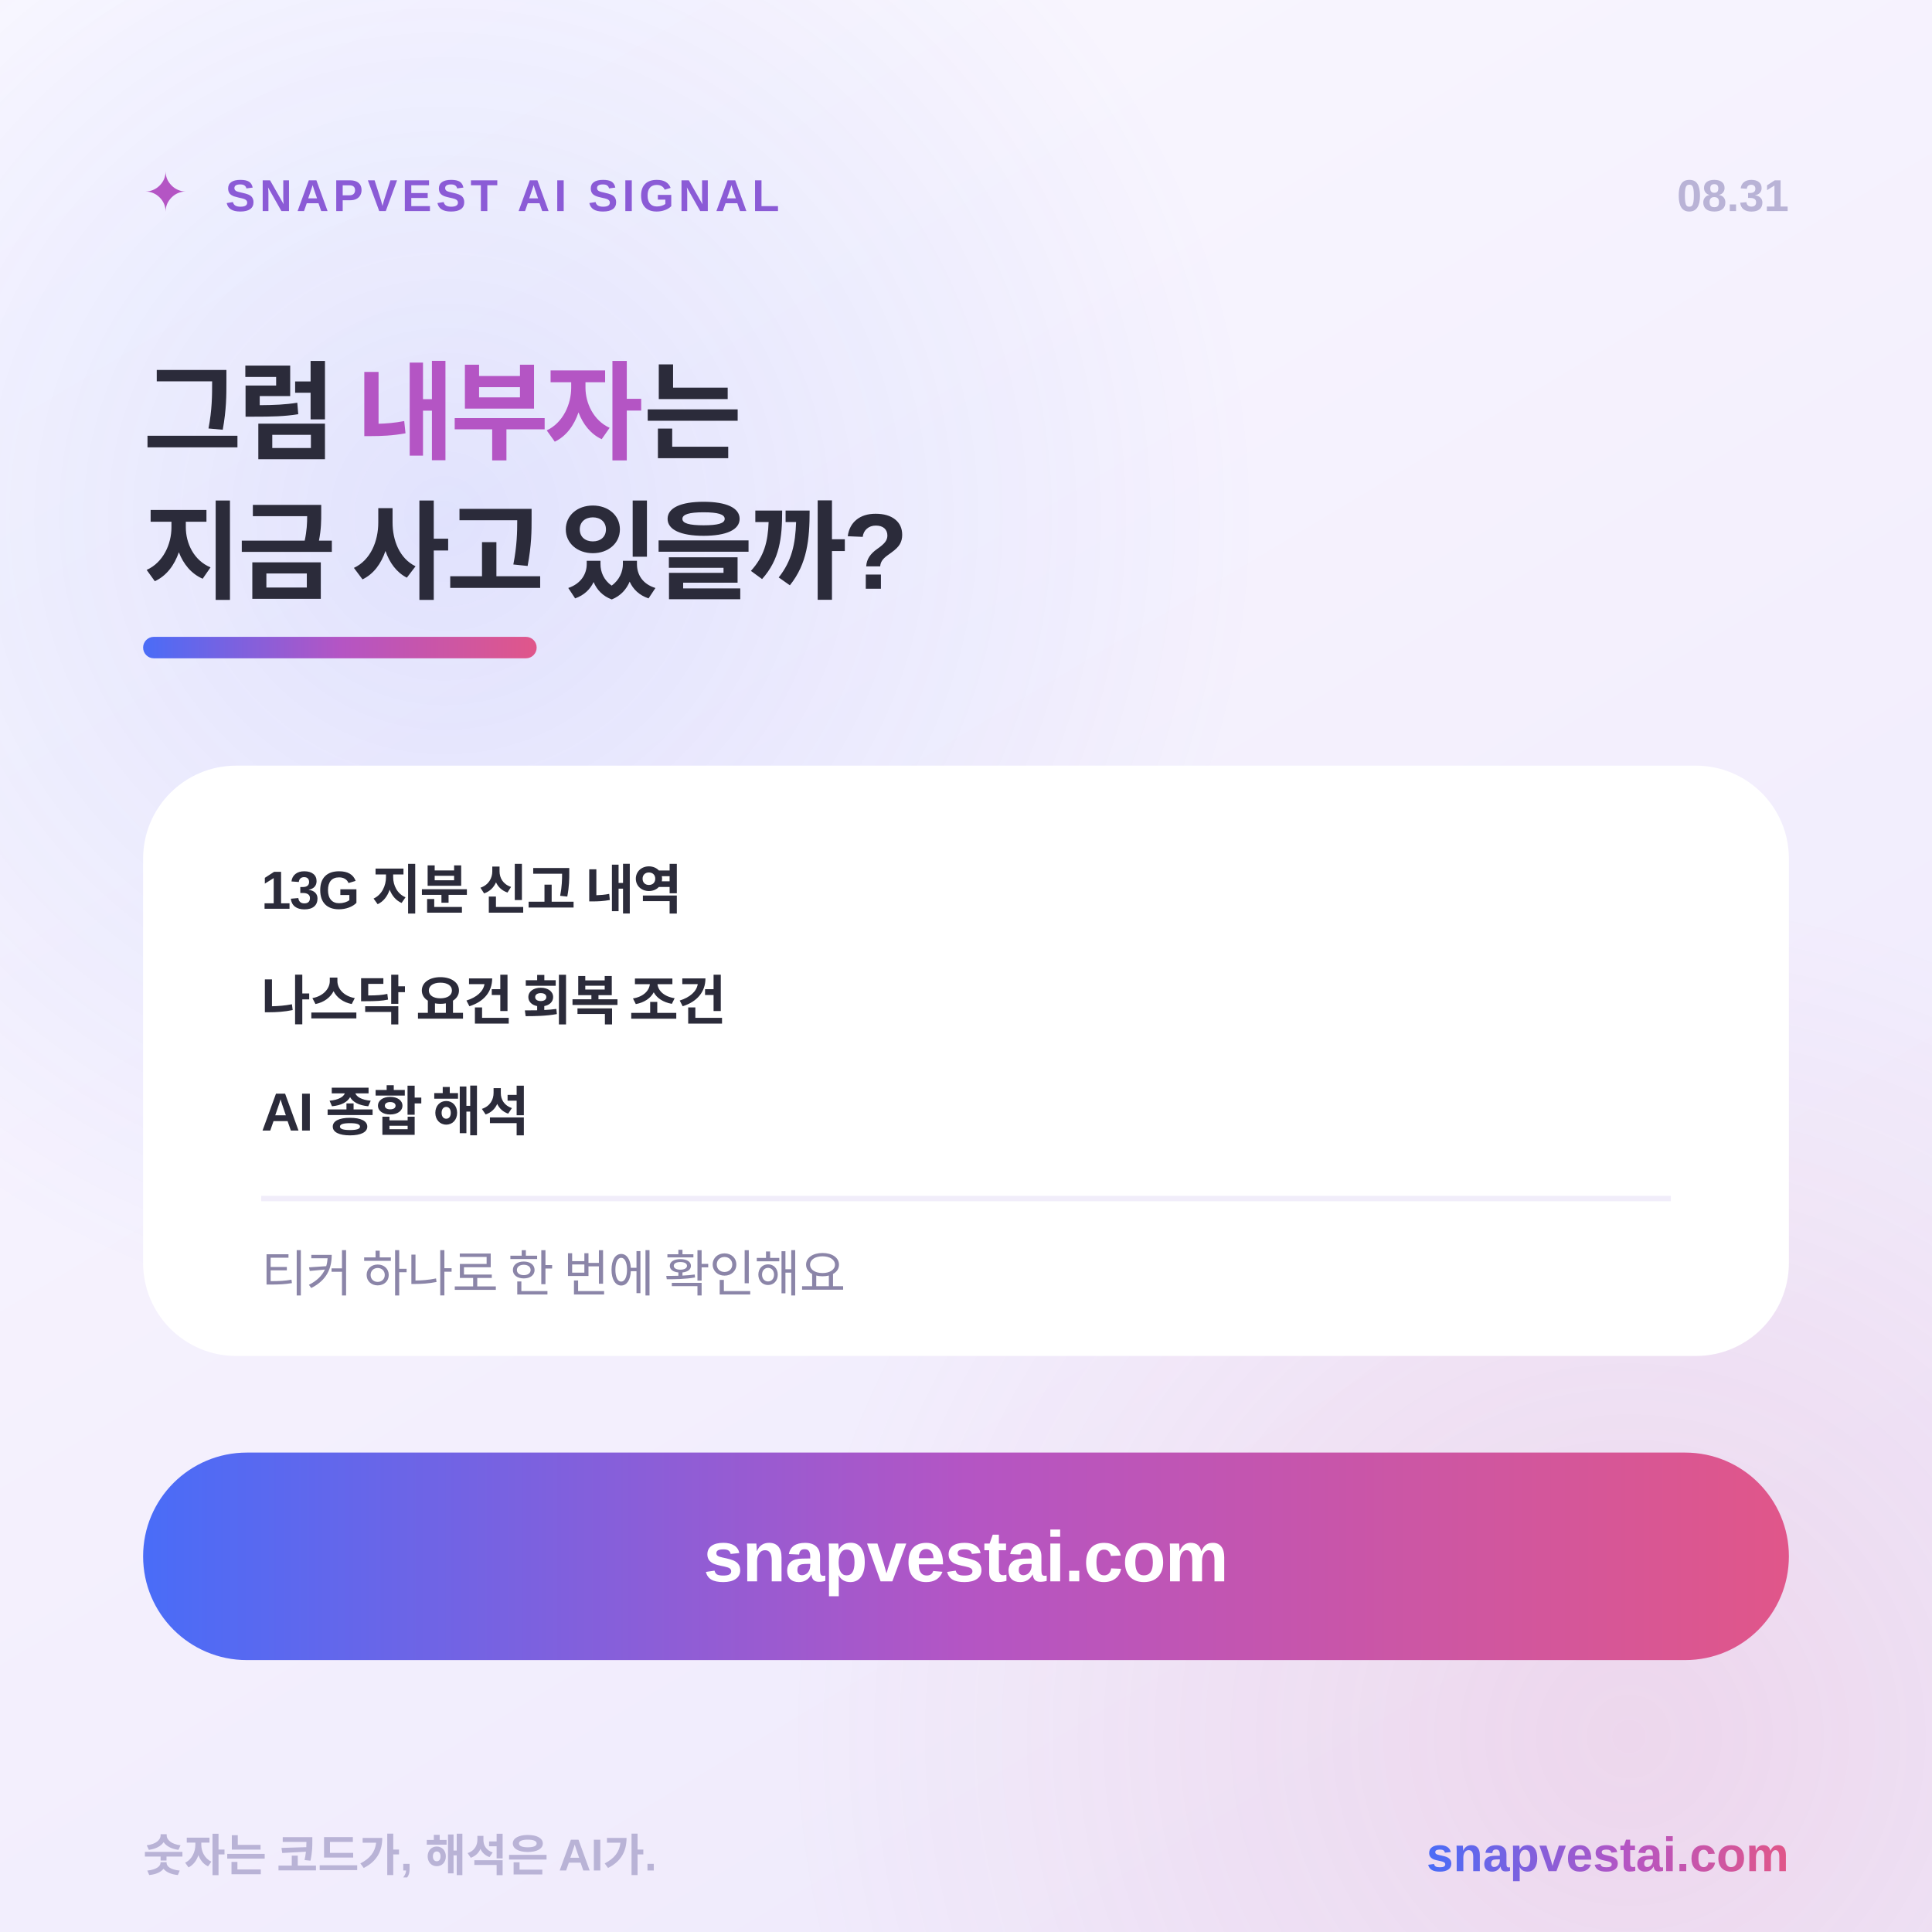
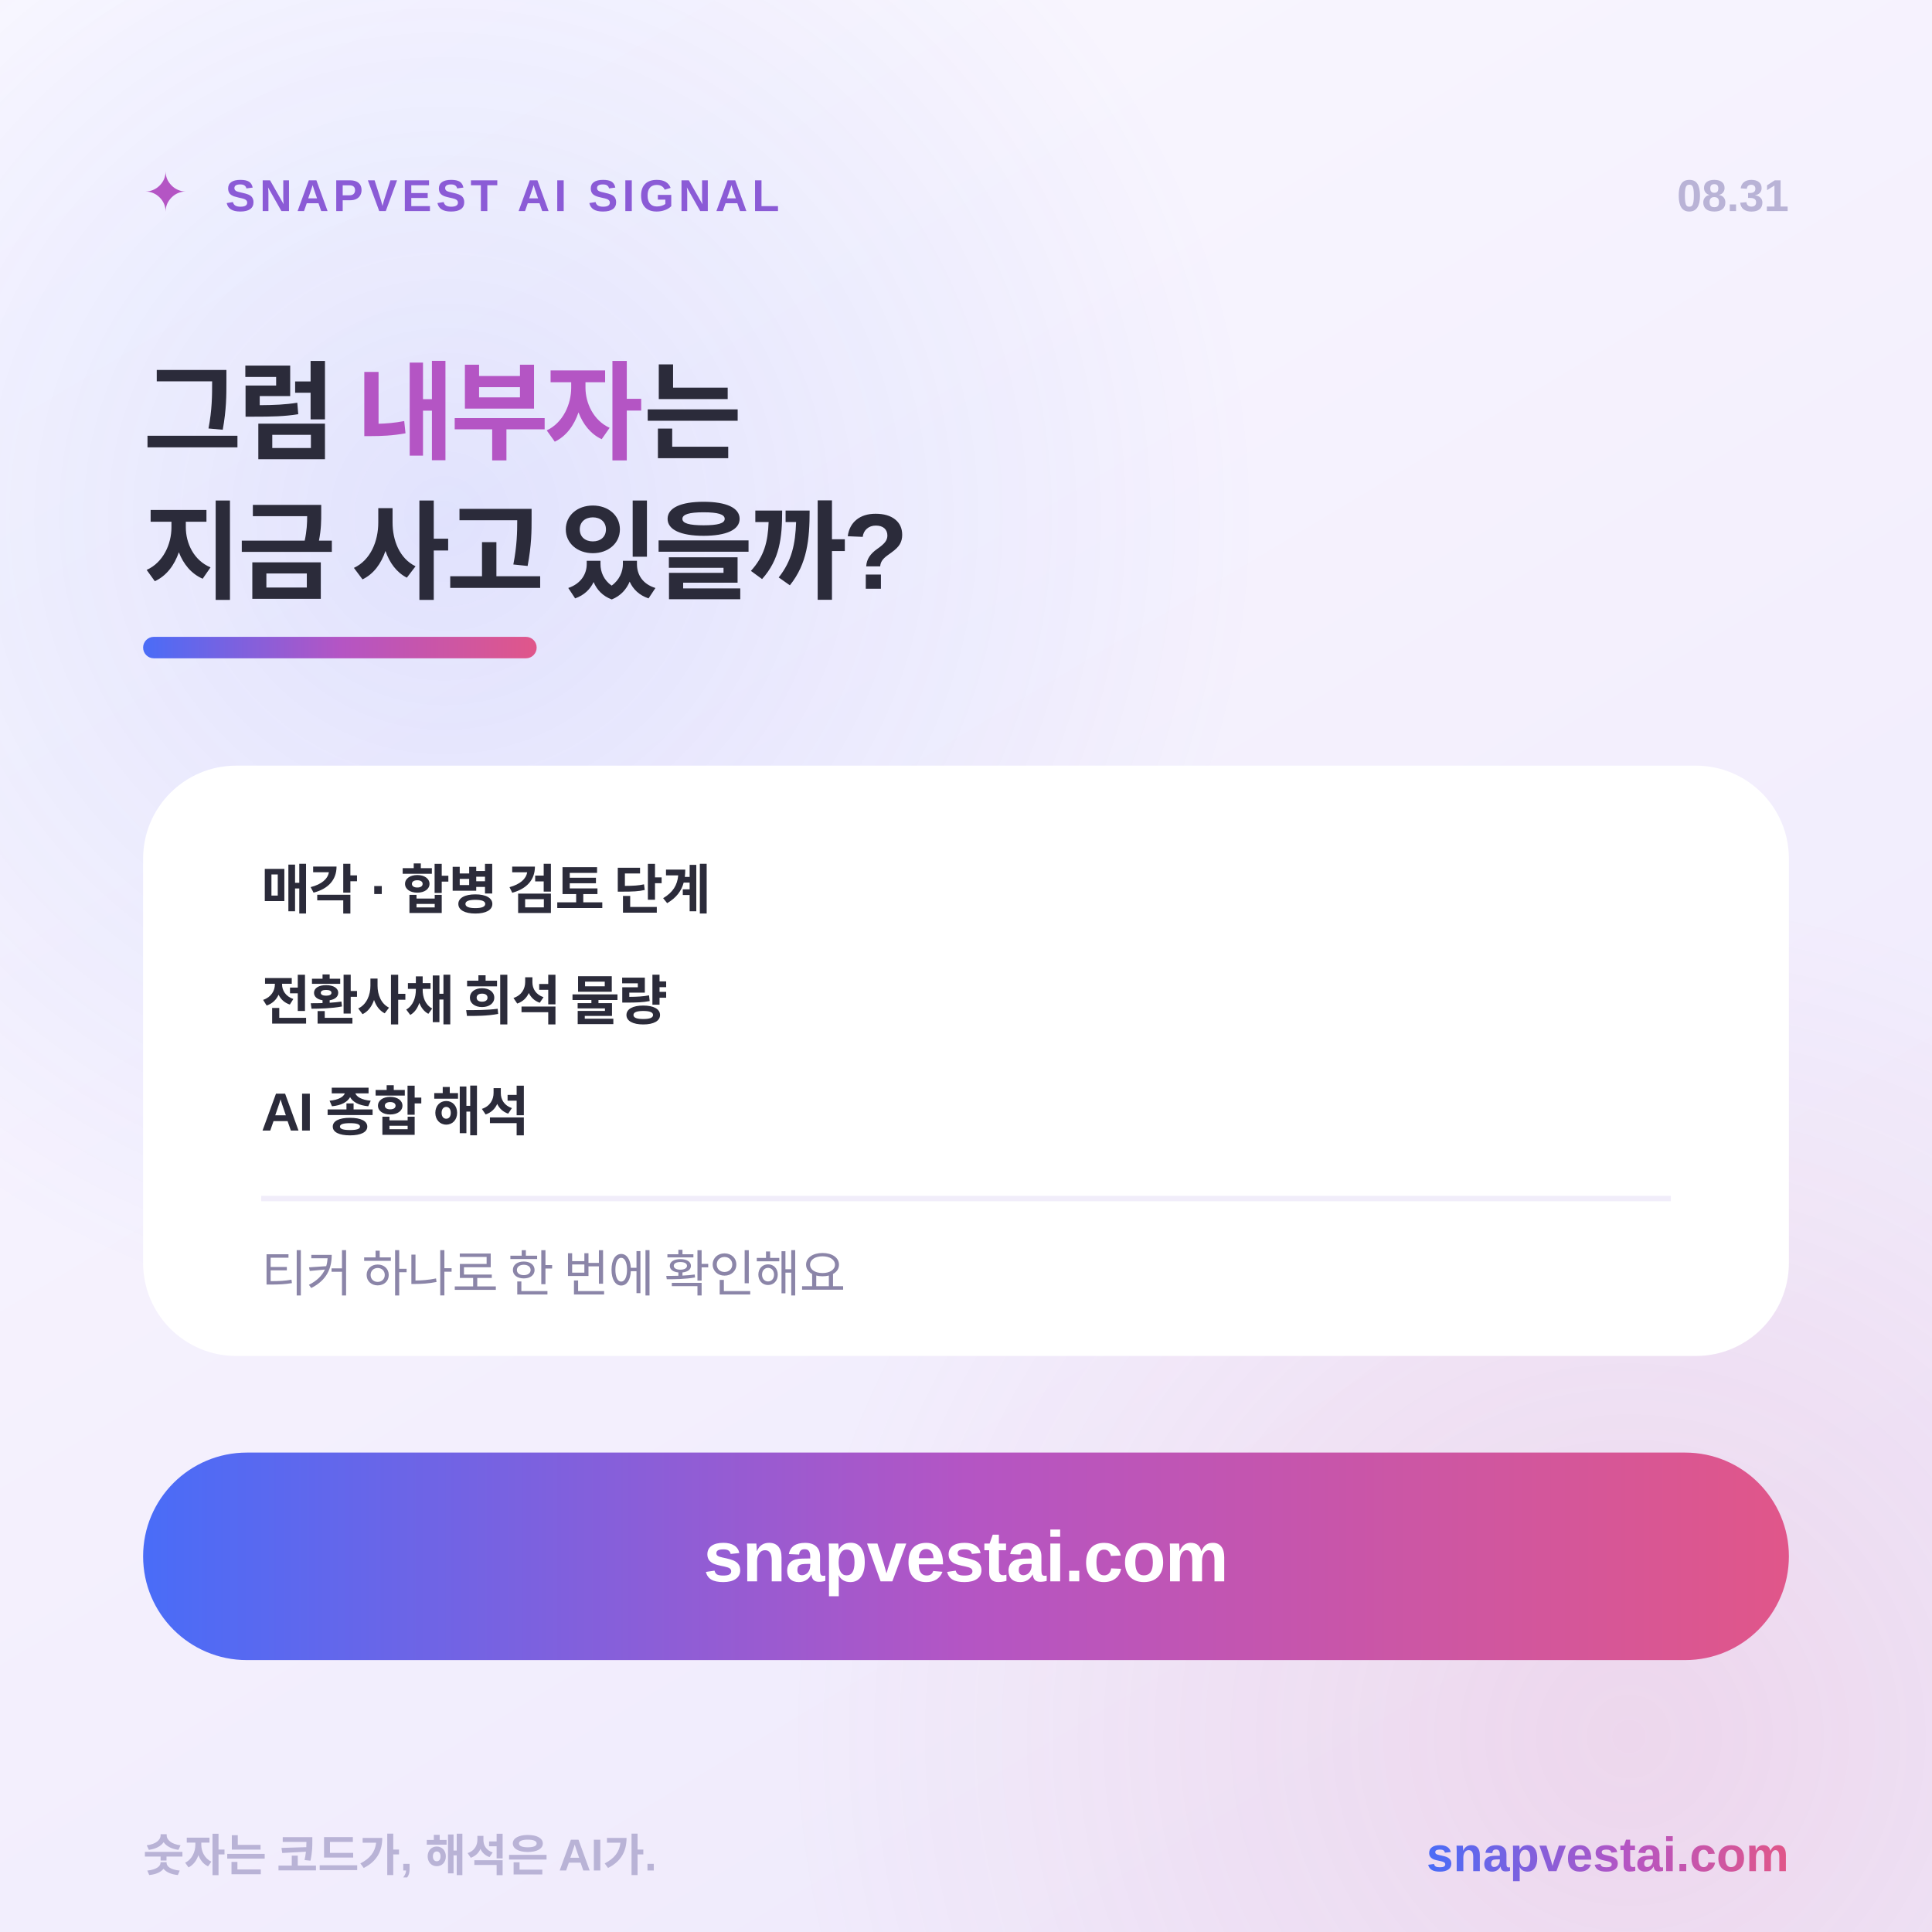
<svg xmlns="http://www.w3.org/2000/svg" width="1080" height="1080" viewBox="0 0 1080 1080" role="img">
  <defs>
    <linearGradient id="bg" x1="0" y1="0" x2="0.6" y2="1">
      <stop offset="0" stop-color="#FBF9FF" />
      <stop offset="1" stop-color="#EFEAFC" />
    </linearGradient>
    <linearGradient id="line" x1="0" y1="0" x2="1" y2="0">
      <stop offset="0" stop-color="#4A6CF7" />
      <stop offset="0.5" stop-color="#B455C4" />
      <stop offset="1" stop-color="#E0568A" />
    </linearGradient>
    <linearGradient id="dom" x1="0" y1="0" x2="1" y2="0">
      <stop offset="0" stop-color="#4A6CF7" />
      <stop offset="0.55" stop-color="#B455C4" />
      <stop offset="1" stop-color="#E0568A" />
    </linearGradient>
    <radialGradient id="m1" cx="0.5" cy="0.5" r="0.5">
      <stop offset="0" stop-color="#4A6CF7" stop-opacity="0.13" />
      <stop offset="1" stop-color="#4A6CF7" stop-opacity="0" />
    </radialGradient>
    <radialGradient id="m2" cx="0.5" cy="0.5" r="0.5">
      <stop offset="0" stop-color="#E0568A" stop-opacity="0.13" />
      <stop offset="1" stop-color="#E0568A" stop-opacity="0" />
    </radialGradient>
  </defs>
  <rect width="1080" height="1080" fill="url(#bg)" />
  <rect x="-200" y="-160" width="900" height="900" fill="url(#m1)" />
  <rect x="440" y="500" width="940" height="940" fill="url(#m2)" />
  <g font-family="Pretendard, Poppins, Arial, sans-serif">
    <text x="80" y="118" font-size="30" fill="#B455C4">✦</text>
    <text x="126" y="118" font-size="25" font-weight="700" letter-spacing="2.5" fill="#8B5BD6">SNAPVEST AI SIGNAL</text>
    <text x="1000" y="118" text-anchor="end" font-size="25" font-weight="600" fill="#B9B3D6">08.31</text>
    <text x="80" y="252" font-size="60" font-weight="700" letter-spacing="-2.5" fill="#2B2B3A">그럼 <tspan fill="#B455C4">내부자</tspan>는</text>
    <text x="80" y="330" font-size="60" font-weight="700" letter-spacing="-2.5" fill="#2B2B3A">지금 사고 있을까?</text>
    <rect x="80" y="356" width="220" height="12" rx="6" fill="url(#line)" />
    <rect x="80" y="428" width="920" height="330" rx="52" fill="#FFFFFF" />
-     <text x="146" y="508" font-size="30" font-weight="700" letter-spacing="-0.8" fill="#2B2B3A">13G 지분 신고 내역</text>
-     <text x="146" y="570" font-size="30" font-weight="700" letter-spacing="-0.8" fill="#2B2B3A">나스닥 요건 회복 조건</text>
+     <text x="146" y="508" font-size="30" font-weight="700" letter-spacing="-0.8" fill="#2B2B3A">매각 · 합병 검토 단계</text>
+     <text x="146" y="570" font-size="30" font-weight="700" letter-spacing="-0.8" fill="#2B2B3A">전환사채 희석 물량</text>
    <text x="146" y="632" font-size="30" font-weight="700" letter-spacing="-0.8" fill="#2B2B3A">AI 종합 해석</text>
    <line x1="146" y1="670" x2="934" y2="670" stroke="#F1EDFA" stroke-width="3" />
    <text x="146" y="722" font-size="28" font-weight="500" letter-spacing="-0.5" fill="#8B85A8">티커 하나로 한 번에 확인해요</text>
    <rect x="80" y="812" width="920" height="116" rx="58" fill="url(#line)" />
    <text x="540" y="884" text-anchor="middle" font-size="40" font-weight="700" letter-spacing="-0.5" fill="#FFFFFF">snapvestai.com</text>
    <text x="80" y="1046" font-size="25" font-weight="600" fill="#B9B3D6">숫자는 코드가, 해석은 AI가.</text>
    <text x="1000" y="1046" text-anchor="end" font-size="27" font-weight="700" fill="url(#dom)">snapvestai.com</text>
  </g>
</svg>
